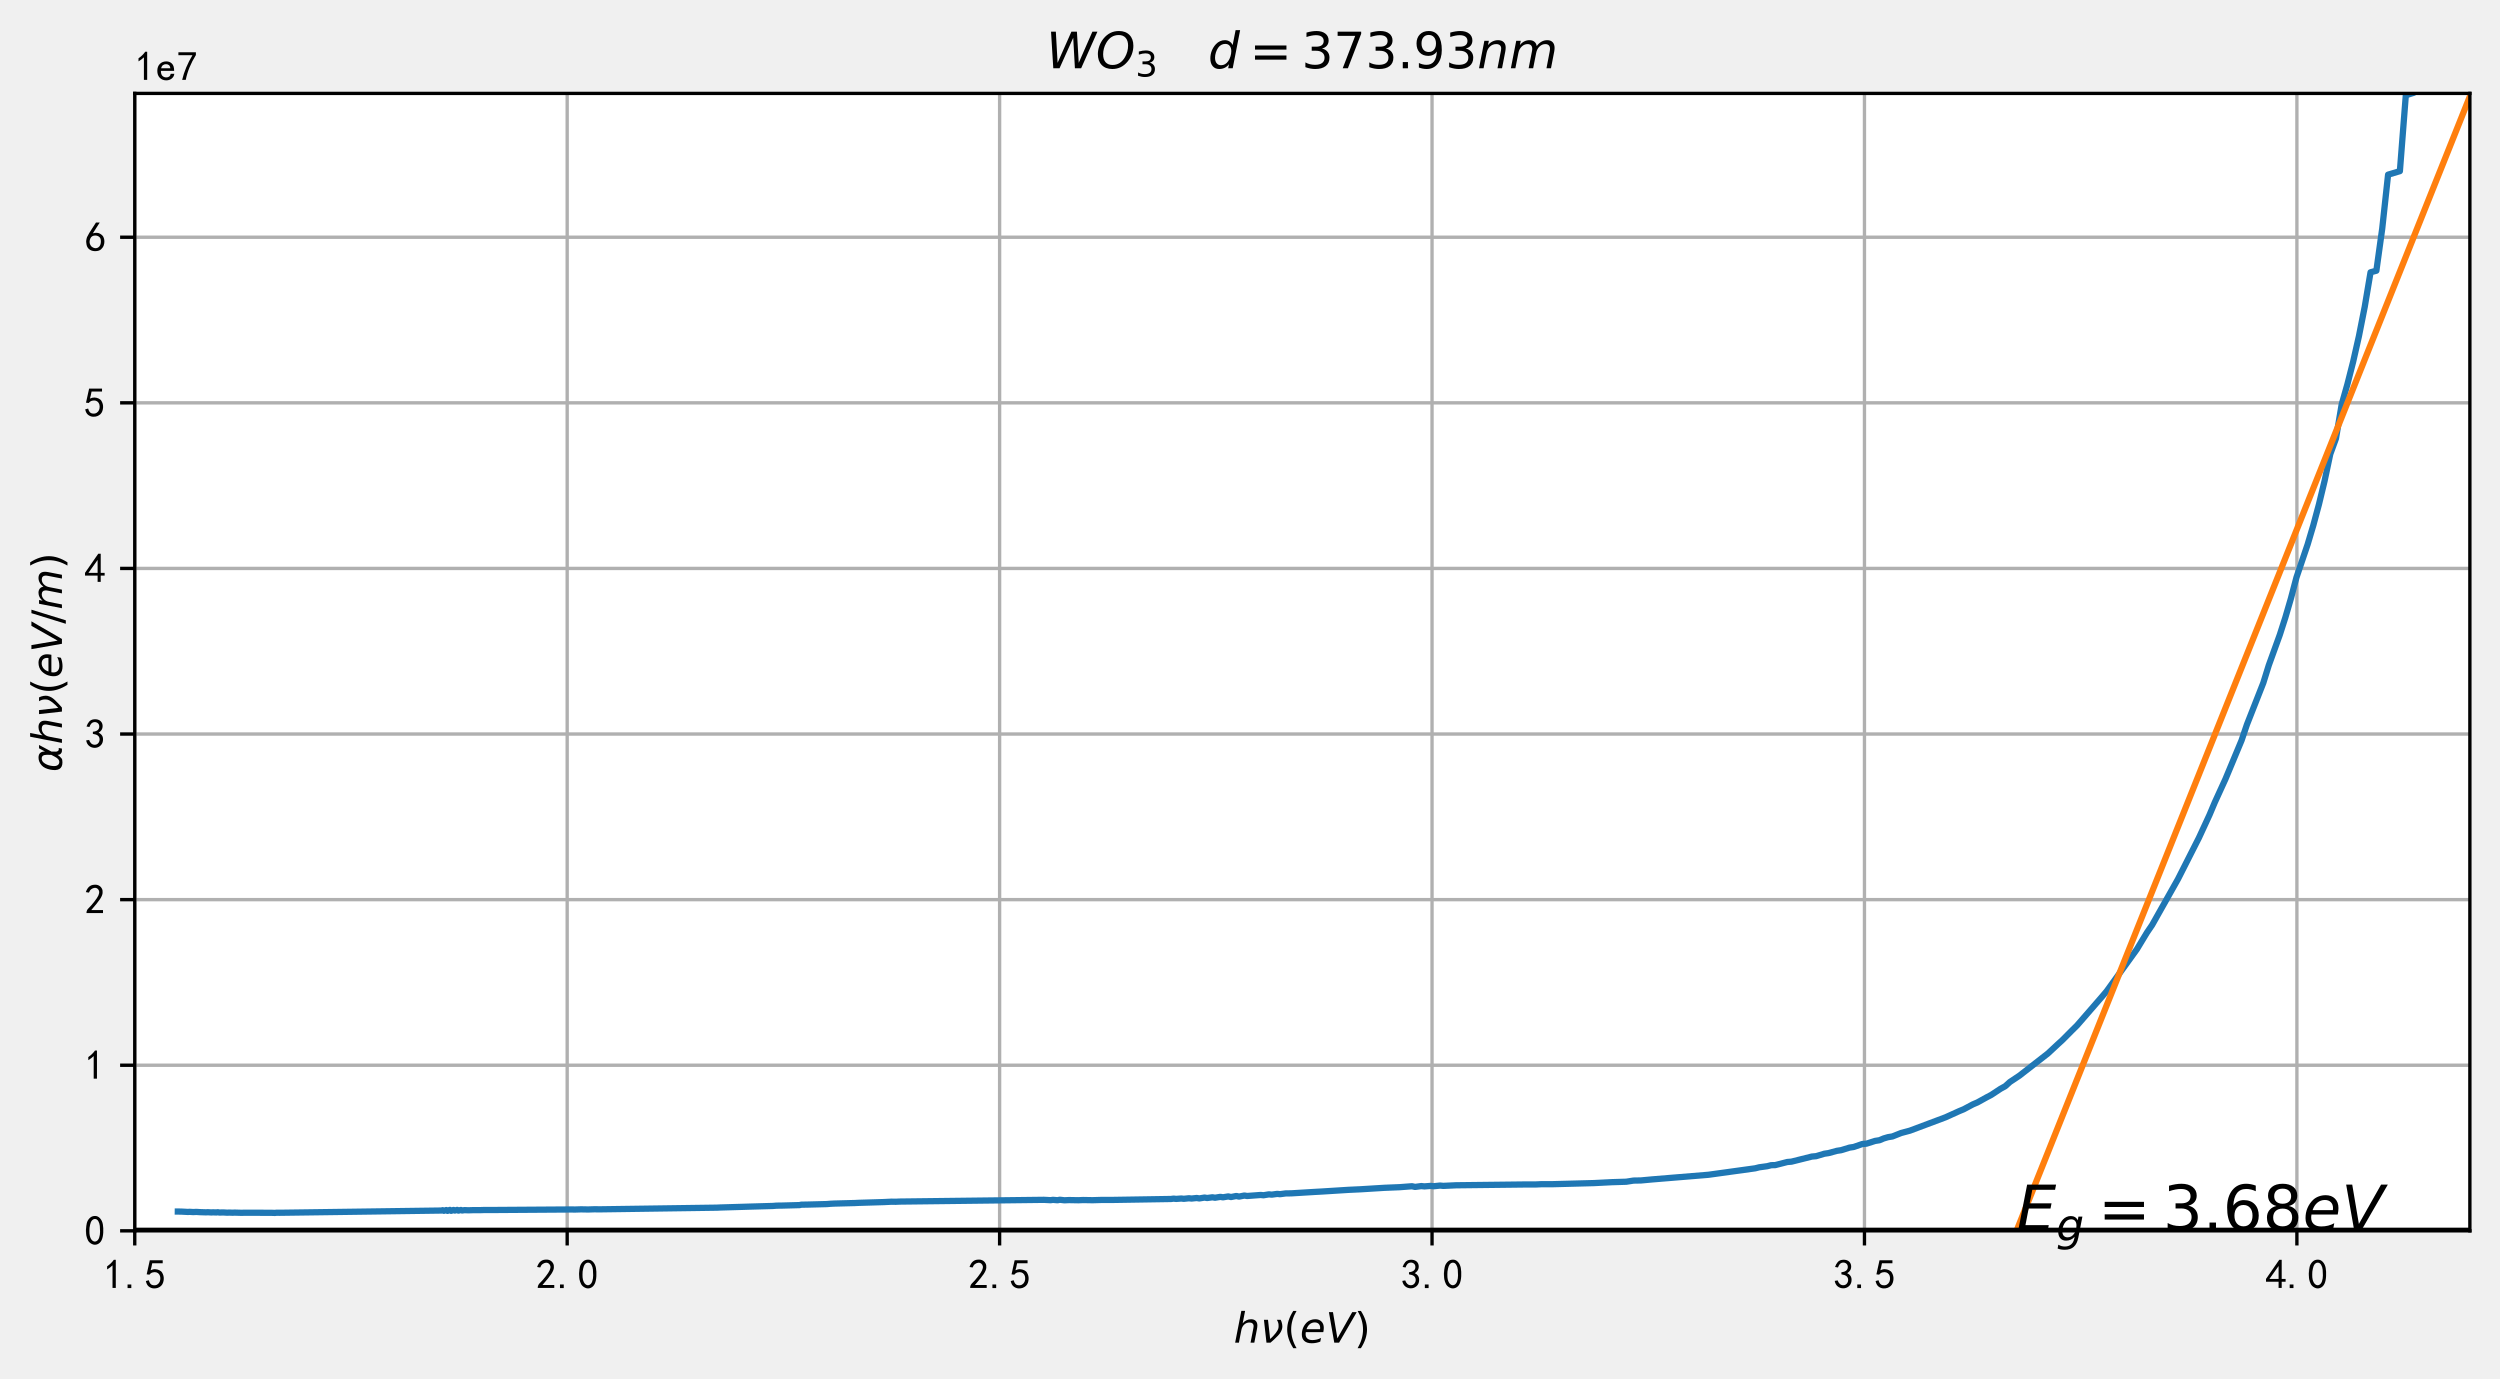
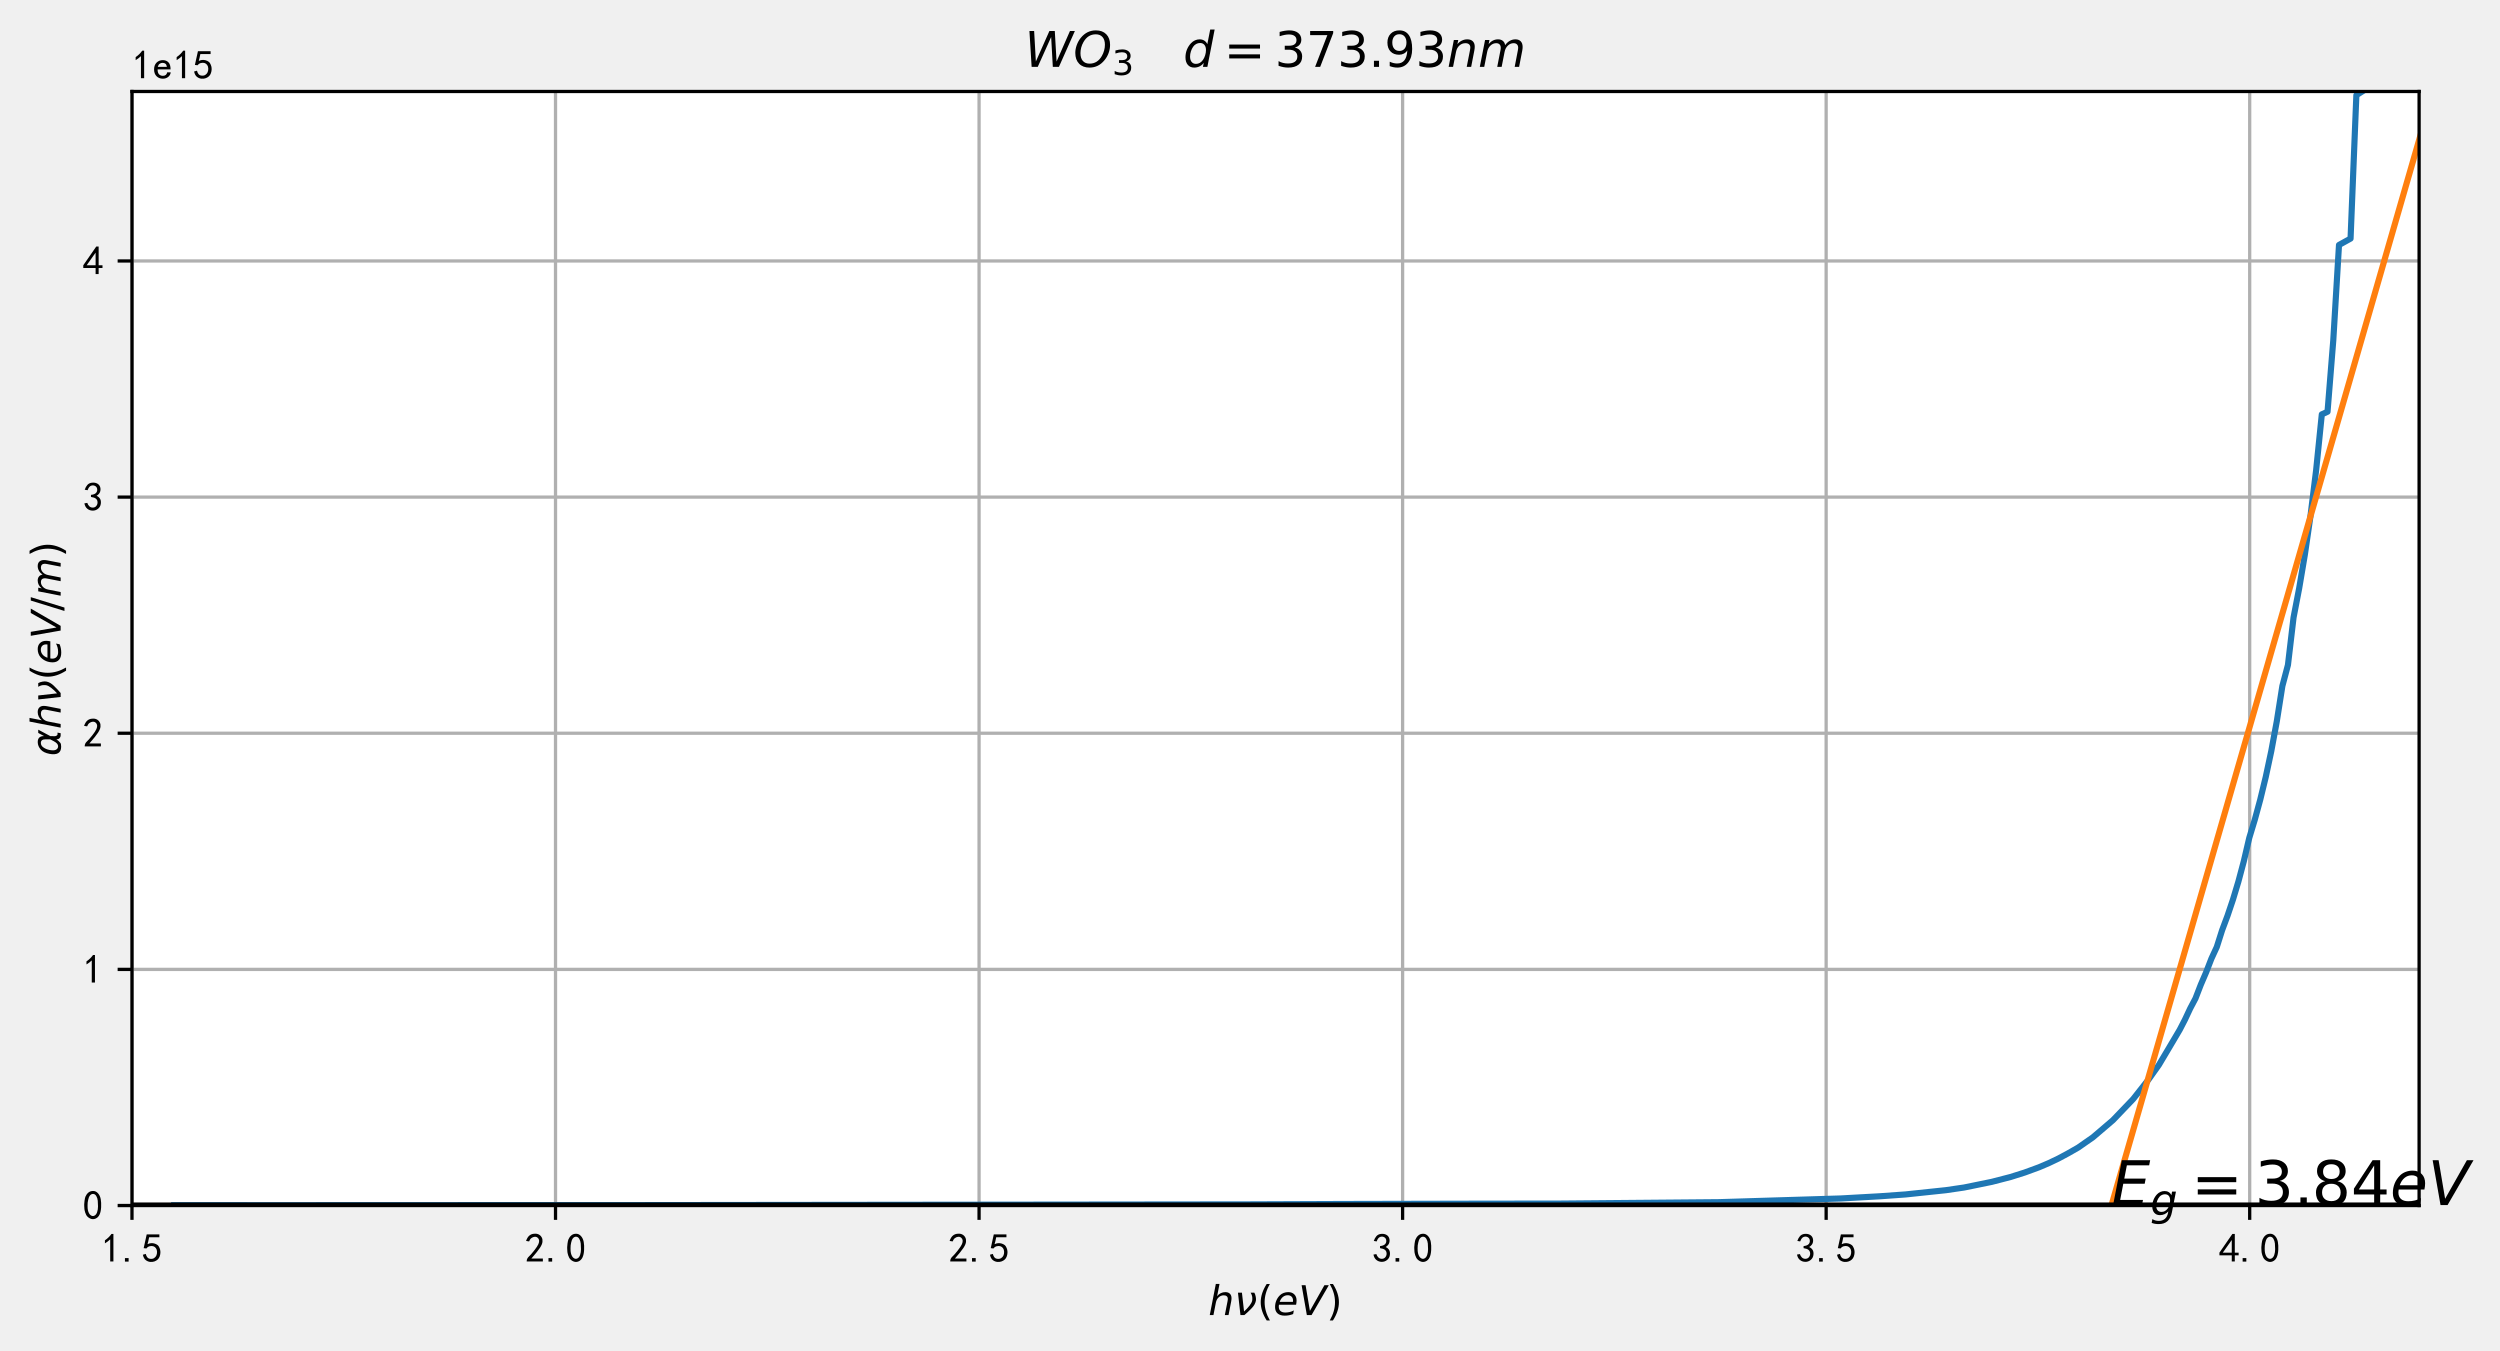
- <svg xmlns="http://www.w3.org/2000/svg" xmlns:xlink="http://www.w3.org/1999/xlink" height="329.445pt" version="1.1" viewBox="0 0 597.4 329.445" width="597.4pt">
+ <svg xmlns="http://www.w3.org/2000/svg" xmlns:xlink="http://www.w3.org/1999/xlink" height="329.445pt" version="1.1" viewBox="0 0 609.936 329.445" width="609.936pt">
  <defs>
    <style type="text/css">*{stroke-linecap:butt;stroke-linejoin:round;}</style>
  </defs>
  <g id="figure_1">
    <g id="patch_1">
-       <path d="M -0 329.445   L 597.4 329.445   L 597.4 0   L -0 0   z  " style="fill:none;" />
+       <path d="M -0 329.445   L 609.936 329.445   L 609.936 0   L -0 0   z  " style="fill:none;" />
    </g>
    <g id="axes_1">
      <g id="patch_2">
        <path d="M 32.2 294.12   L 590.2 294.12   L 590.2 22.32   L 32.2 22.32   z  " style="fill:#ffffff;" />
      </g>
      <g id="matplotlib.axis_1">
        <g id="xtick_1">
          <g id="line2d_1">
-             <path clip-path="url(#p31b78d0f63)" d="M 32.2 294.12   L 32.2 22.32   " style="fill:none;stroke:#b0b0b0;stroke-linecap:square;stroke-width:0.8;" />
+             <path clip-path="url(#p2636907684)" d="M 32.2 294.12   L 32.2 22.32   " style="fill:none;stroke:#b0b0b0;stroke-linecap:square;stroke-width:0.8;" />
          </g>
          <g id="line2d_2">
            <defs>
-               <path d="M 0 0   L 0 3.5   " id="mfb77a8b22a" style="stroke:#000000;stroke-width:0.8;" />
-             </defs>
-             <g>
-               <use style="stroke:#000000;stroke-width:0.8;" x="32.2" xlink:href="#mfb77a8b22a" y="294.12" />
+               <path d="M 0 0   L 0 3.5   " id="m8e6ce86b62" style="stroke:#000000;stroke-width:0.8;" />
+             </defs>
+             <g>
+               <use style="stroke:#000000;stroke-width:0.8;" x="32.2" xlink:href="#m8e6ce86b62" y="294.12" />
            </g>
          </g>
          <g id="text_1">
            <g transform="translate(24.7 307.995)scale(0.1 -0.1)">
              <defs>
                <path d="M 21.875 56.25   Q 16.797 51.172 8.984 46.484   L 8.984 53.906   Q 18.75 60.547 25 69.531   L 29.688 69.531   L 29.688 2.344   L 21.875 2.344   z  " id="SimHei-49" />
                <path d="M 16.797 1.953   L 7.812 1.953   L 7.812 10.547   L 16.797 10.547   z  " id="SimHei-46" />
                <path d="M 8.594 20.703   Q 11.328 10.156 17.969 8.984   Q 24.609 7.812 28.703 10.344   Q 32.812 12.891 34.562 16.984   Q 36.328 21.094 36.125 26.172   Q 35.938 31.25 33.391 34.766   Q 30.859 38.281 26.953 39.453   Q 23.047 40.625 18.156 39.453   Q 13.281 38.281 10.156 33.984   L 3.516 34.766   Q 4.297 37.109 10.938 68.359   L 41.797 68.359   L 41.797 61.328   L 16.797 61.328   Q 14.844 50.781 12.891 44.531   Q 18.75 47.266 23.828 47.062   Q 28.906 46.875 33.594 44.719   Q 38.281 42.578 40.422 38.859   Q 42.578 35.156 43.547 31.438   Q 44.531 27.734 44.328 23.438   Q 44.141 19.141 42.578 14.641   Q 41.016 10.156 37.891 7.219   Q 34.766 4.297 30.266 2.531   Q 25.781 0.781 19.922 1.172   Q 14.062 1.562 8.781 5.469   Q 3.516 9.375 1.562 18.75   z  " id="SimHei-53" />
              </defs>
              <use xlink:href="#SimHei-49" />
              <use x="50" xlink:href="#SimHei-46" />
              <use x="100" xlink:href="#SimHei-53" />
            </g>
          </g>
        </g>
        <g id="xtick_2">
          <g id="line2d_3">
-             <path clip-path="url(#p31b78d0f63)" d="M 135.533 294.12   L 135.533 22.32   " style="fill:none;stroke:#b0b0b0;stroke-linecap:square;stroke-width:0.8;" />
+             <path clip-path="url(#p2636907684)" d="M 135.533 294.12   L 135.533 22.32   " style="fill:none;stroke:#b0b0b0;stroke-linecap:square;stroke-width:0.8;" />
          </g>
          <g id="line2d_4">
            <g>
-               <use style="stroke:#000000;stroke-width:0.8;" x="135.533" xlink:href="#mfb77a8b22a" y="294.12" />
+               <use style="stroke:#000000;stroke-width:0.8;" x="135.533" xlink:href="#m8e6ce86b62" y="294.12" />
            </g>
          </g>
          <g id="text_2">
            <g transform="translate(128.0333 307.995)scale(0.1 -0.1)">
              <defs>
                <path d="M 4.688 3.906   Q 5.078 9.766 10.156 14.453   Q 15.234 19.141 23.047 29.094   Q 30.859 39.062 33.203 44.531   Q 35.547 50 34.953 53.906   Q 34.375 57.812 31.25 60.344   Q 28.125 62.891 24.016 62.5   Q 19.922 62.109 16.203 59.375   Q 12.5 56.641 10.547 51.172   L 3.125 52.344   Q 6.25 61.328 11.125 65.422   Q 16.016 69.531 22.656 69.922   Q 26.562 70.312 29.688 69.719   Q 32.812 69.141 36.125 66.984   Q 39.453 64.844 41.594 60.547   Q 43.75 56.25 43.156 50.188   Q 42.578 44.141 37.109 35.734   Q 31.641 27.344 16.016 9.375   L 44.141 9.375   L 44.141 2.344   L 4.688 2.344   z  " id="SimHei-50" />
                <path d="M 3.125 29.297   Q 3.906 50 6.438 56.047   Q 8.984 62.109 13.672 66.016   Q 18.359 69.922 25.188 69.922   Q 32.031 69.922 37.109 64.25   Q 42.188 58.594 43.75 50   Q 45.312 41.406 44.719 30.266   Q 44.141 19.141 40.812 12.109   Q 37.5 5.078 30.859 2.344   Q 24.219 -0.391 17.578 2.922   Q 10.938 6.25 8.203 11.719   Q 5.469 17.188 4.297 23.234   Q 3.125 29.297 3.906 50   z  M 12.891 52.734   Q 10.547 31.25 12.5 22.844   Q 14.453 14.453 18.938 10.938   Q 23.438 7.422 28.125 9.562   Q 32.812 11.719 34.953 18.156   Q 37.109 24.609 37.109 32.219   Q 37.109 39.844 36.516 46.094   Q 35.938 52.344 33 57.422   Q 30.078 62.5 25.188 62.688   Q 20.312 62.891 16.594 57.812   Q 12.891 52.734 10.547 31.25   z  " id="SimHei-48" />
              </defs>
              <use xlink:href="#SimHei-50" />
              <use x="50" xlink:href="#SimHei-46" />
              <use x="100" xlink:href="#SimHei-48" />
            </g>
          </g>
        </g>
        <g id="xtick_3">
          <g id="line2d_5">
-             <path clip-path="url(#p31b78d0f63)" d="M 238.867 294.12   L 238.867 22.32   " style="fill:none;stroke:#b0b0b0;stroke-linecap:square;stroke-width:0.8;" />
+             <path clip-path="url(#p2636907684)" d="M 238.867 294.12   L 238.867 22.32   " style="fill:none;stroke:#b0b0b0;stroke-linecap:square;stroke-width:0.8;" />
          </g>
          <g id="line2d_6">
            <g>
-               <use style="stroke:#000000;stroke-width:0.8;" x="238.867" xlink:href="#mfb77a8b22a" y="294.12" />
+               <use style="stroke:#000000;stroke-width:0.8;" x="238.867" xlink:href="#m8e6ce86b62" y="294.12" />
            </g>
          </g>
          <g id="text_3">
            <g transform="translate(231.3667 307.995)scale(0.1 -0.1)">
              <use xlink:href="#SimHei-50" />
              <use x="50" xlink:href="#SimHei-46" />
              <use x="100" xlink:href="#SimHei-53" />
            </g>
          </g>
        </g>
        <g id="xtick_4">
          <g id="line2d_7">
-             <path clip-path="url(#p31b78d0f63)" d="M 342.2 294.12   L 342.2 22.32   " style="fill:none;stroke:#b0b0b0;stroke-linecap:square;stroke-width:0.8;" />
+             <path clip-path="url(#p2636907684)" d="M 342.2 294.12   L 342.2 22.32   " style="fill:none;stroke:#b0b0b0;stroke-linecap:square;stroke-width:0.8;" />
          </g>
          <g id="line2d_8">
            <g>
-               <use style="stroke:#000000;stroke-width:0.8;" x="342.2" xlink:href="#mfb77a8b22a" y="294.12" />
+               <use style="stroke:#000000;stroke-width:0.8;" x="342.2" xlink:href="#m8e6ce86b62" y="294.12" />
            </g>
          </g>
          <g id="text_4">
            <g transform="translate(334.7 307.995)scale(0.1 -0.1)">
              <defs>
                <path d="M 3.906 19.141   L 10.938 20.312   Q 12.5 15.234 16.016 11.906   Q 19.531 8.594 24.797 8.781   Q 30.078 8.984 33.203 13.078   Q 36.328 17.188 35.938 22.453   Q 35.547 27.734 31.828 30.656   Q 28.125 33.594 19.922 34.766   L 19.922 39.844   Q 28.125 40.625 31.828 44.141   Q 35.547 47.656 35.156 53.312   Q 34.766 58.984 30.078 61.516   Q 25.391 64.062 20.109 62.109   Q 14.844 60.156 11.719 51.172   L 4.688 52.344   Q 7.031 59.375 11.125 64.062   Q 15.234 68.75 22.266 69.531   Q 29.297 70.312 34.562 67.766   Q 39.844 65.234 41.984 59.953   Q 44.141 54.688 42.578 48.438   Q 41.016 42.188 33.594 37.5   Q 39.062 35.156 41.984 30.469   Q 44.922 25.781 43.938 18.156   Q 42.969 10.547 37.109 5.859   Q 31.25 1.172 23.828 1.359   Q 16.406 1.562 10.938 6.047   Q 5.469 10.547 3.906 19.141   z  " id="SimHei-51" />
              </defs>
              <use xlink:href="#SimHei-51" />
              <use x="50" xlink:href="#SimHei-46" />
              <use x="100" xlink:href="#SimHei-48" />
            </g>
          </g>
        </g>
        <g id="xtick_5">
          <g id="line2d_9">
-             <path clip-path="url(#p31b78d0f63)" d="M 445.533 294.12   L 445.533 22.32   " style="fill:none;stroke:#b0b0b0;stroke-linecap:square;stroke-width:0.8;" />
+             <path clip-path="url(#p2636907684)" d="M 445.533 294.12   L 445.533 22.32   " style="fill:none;stroke:#b0b0b0;stroke-linecap:square;stroke-width:0.8;" />
          </g>
          <g id="line2d_10">
            <g>
-               <use style="stroke:#000000;stroke-width:0.8;" x="445.533" xlink:href="#mfb77a8b22a" y="294.12" />
+               <use style="stroke:#000000;stroke-width:0.8;" x="445.533" xlink:href="#m8e6ce86b62" y="294.12" />
            </g>
          </g>
          <g id="text_5">
            <g transform="translate(438.0333 307.995)scale(0.1 -0.1)">
              <use xlink:href="#SimHei-51" />
              <use x="50" xlink:href="#SimHei-46" />
              <use x="100" xlink:href="#SimHei-53" />
            </g>
          </g>
        </g>
        <g id="xtick_6">
          <g id="line2d_11">
-             <path clip-path="url(#p31b78d0f63)" d="M 548.867 294.12   L 548.867 22.32   " style="fill:none;stroke:#b0b0b0;stroke-linecap:square;stroke-width:0.8;" />
+             <path clip-path="url(#p2636907684)" d="M 548.867 294.12   L 548.867 22.32   " style="fill:none;stroke:#b0b0b0;stroke-linecap:square;stroke-width:0.8;" />
          </g>
          <g id="line2d_12">
            <g>
-               <use style="stroke:#000000;stroke-width:0.8;" x="548.867" xlink:href="#mfb77a8b22a" y="294.12" />
+               <use style="stroke:#000000;stroke-width:0.8;" x="548.867" xlink:href="#m8e6ce86b62" y="294.12" />
            </g>
          </g>
          <g id="text_6">
            <g transform="translate(541.3667 307.995)scale(0.1 -0.1)">
              <defs>
                <path d="M 31.25 17.188   L 1.172 17.188   L 1.172 23.828   L 32.812 69.531   L 38.672 69.531   L 38.672 23.828   L 48.047 23.828   L 48.047 17.188   L 38.672 17.188   L 38.672 2.344   L 31.25 2.344   z  M 31.25 23.828   L 31.25 54.688   L 9.375 23.828   z  " id="SimHei-52" />
              </defs>
              <use xlink:href="#SimHei-52" />
              <use x="50" xlink:href="#SimHei-46" />
              <use x="100" xlink:href="#SimHei-48" />
            </g>
          </g>
        </g>
        <g id="text_7">
          <g transform="translate(294.8 320.845)scale(0.1 -0.1)">
            <defs>
              <path d="M 55.719 33.016   L 49.312 0   L 40.281 0   L 46.688 32.672   Q 47.125 34.969 47.359 36.719   Q 47.609 38.484 47.609 39.5   Q 47.609 43.609 45.016 45.891   Q 42.438 48.188 37.797 48.188   Q 30.562 48.188 25.266 43.297   Q 19.969 38.422 18.406 30.328   L 12.5 0   L 3.516 0   L 18.312 75.984   L 27.297 75.984   L 21.484 46.094   Q 24.906 50.688 30.219 53.344   Q 35.547 56 41.406 56   Q 48.641 56 52.609 52.094   Q 56.594 48.188 56.594 41.109   Q 56.594 39.359 56.375 37.359   Q 56.156 35.359 55.719 33.016   z  " id="DejaVuSans-Oblique-104" />
              <path d="M 14.984 0   L 8.938 54.688   L 18.609 54.688   L 23.781 8.797   Q 30.812 14.844 37.359 23.25   Q 42.281 29.547 43.562 35.016   Q 44.141 37.594 43.891 42.484   Q 43.656 48.297 39.75 54.688   L 48.828 54.688   L 48.828 54.688   Q 51.375 50.344 52.391 44.281   Q 53.375 38.719 52.641 34.906   Q 50.781 25.344 42.484 16.797   Q 31.641 5.672 24.562 0   z  " id="DejaVuSans-Oblique-957" />
              <path d="M 31 75.875   Q 24.469 64.656 21.281 53.656   Q 18.109 42.672 18.109 31.391   Q 18.109 20.125 21.312 9.062   Q 24.516 -2 31 -13.188   L 23.188 -13.188   Q 15.875 -1.703 12.234 9.375   Q 8.594 20.453 8.594 31.391   Q 8.594 42.281 12.203 53.312   Q 15.828 64.359 23.188 75.875   z  " id="DejaVuSans-40" />
              <path d="M 48.094 32.234   Q 48.25 33.016 48.312 33.844   Q 48.391 34.672 48.391 35.5   Q 48.391 41.453 44.891 44.922   Q 41.406 48.391 35.406 48.391   Q 28.719 48.391 23.578 44.156   Q 18.453 39.938 15.828 32.172   z  M 55.906 25.203   L 14.109 25.203   Q 13.812 23.344 13.719 22.266   Q 13.625 21.188 13.625 20.406   Q 13.625 13.625 17.797 9.906   Q 21.969 6.203 29.594 6.203   Q 35.453 6.203 40.672 7.516   Q 45.906 8.844 50.391 11.375   L 48.688 2.484   Q 43.844 0.531 38.688 -0.438   Q 33.547 -1.422 28.219 -1.422   Q 16.844 -1.422 10.719 4.016   Q 4.594 9.469 4.594 19.484   Q 4.594 28.031 7.641 35.375   Q 10.688 42.719 16.609 48.484   Q 20.406 52.094 25.656 54.047   Q 30.906 56 36.812 56   Q 46.094 56 51.578 50.438   Q 57.078 44.875 57.078 35.5   Q 57.078 33.25 56.781 30.688   Q 56.5 28.125 55.906 25.203   z  " id="DejaVuSans-Oblique-101" />
              <path d="M 20.609 0   L 7.812 72.906   L 17.484 72.906   L 28.078 10.203   L 63.484 72.906   L 74.219 72.906   L 32.078 0   z  " id="DejaVuSans-Oblique-86" />
              <path d="M 8.016 75.875   L 15.828 75.875   Q 23.141 64.359 26.781 53.312   Q 30.422 42.281 30.422 31.391   Q 30.422 20.453 26.781 9.375   Q 23.141 -1.703 15.828 -13.188   L 8.016 -13.188   Q 14.5 -2 17.703 9.062   Q 20.906 20.125 20.906 31.391   Q 20.906 42.672 17.703 53.656   Q 14.5 64.656 8.016 75.875   z  " id="DejaVuSans-41" />
            </defs>
            <use transform="translate(0 0.015625)" xlink:href="#DejaVuSans-Oblique-104" />
            <use transform="translate(63.37891 0.015625)" xlink:href="#DejaVuSans-Oblique-957" />
            <use transform="translate(119.2383 0.015625)" xlink:href="#DejaVuSans-40" />
            <use transform="translate(158.252 0.015625)" xlink:href="#DejaVuSans-Oblique-101" />
            <use transform="translate(219.7754 0.015625)" xlink:href="#DejaVuSans-Oblique-86" />
            <use transform="translate(288.1836 0.015625)" xlink:href="#DejaVuSans-41" />
          </g>
        </g>
      </g>
      <g id="matplotlib.axis_2">
        <g id="ytick_1">
          <g id="line2d_13">
-             <path clip-path="url(#p31b78d0f63)" d="M 32.2 294.12   L 590.2 294.12   " style="fill:none;stroke:#b0b0b0;stroke-linecap:square;stroke-width:0.8;" />
+             <path clip-path="url(#p2636907684)" d="M 32.2 294.12   L 590.2 294.12   " style="fill:none;stroke:#b0b0b0;stroke-linecap:square;stroke-width:0.8;" />
          </g>
          <g id="line2d_14">
            <defs>
-               <path d="M 0 0   L -3.5 0   " id="m232d2f6089" style="stroke:#000000;stroke-width:0.8;" />
-             </defs>
-             <g>
-               <use style="stroke:#000000;stroke-width:0.8;" x="32.2" xlink:href="#m232d2f6089" y="294.12" />
+               <path d="M 0 0   L -3.5 0   " id="m79a1cbe8c2" style="stroke:#000000;stroke-width:0.8;" />
+             </defs>
+             <g>
+               <use style="stroke:#000000;stroke-width:0.8;" x="32.2" xlink:href="#m79a1cbe8c2" y="294.12" />
            </g>
          </g>
          <g id="text_8">
            <g transform="translate(20.2 297.5575)scale(0.1 -0.1)">
              <use xlink:href="#SimHei-48" />
            </g>
          </g>
        </g>
        <g id="ytick_2">
          <g id="line2d_15">
-             <path clip-path="url(#p31b78d0f63)" d="M 32.2 254.548   L 590.2 254.548   " style="fill:none;stroke:#b0b0b0;stroke-linecap:square;stroke-width:0.8;" />
+             <path clip-path="url(#p2636907684)" d="M 32.2 236.507   L 590.2 236.507   " style="fill:none;stroke:#b0b0b0;stroke-linecap:square;stroke-width:0.8;" />
          </g>
          <g id="line2d_16">
            <g>
-               <use style="stroke:#000000;stroke-width:0.8;" x="32.2" xlink:href="#m232d2f6089" y="254.548" />
+               <use style="stroke:#000000;stroke-width:0.8;" x="32.2" xlink:href="#m79a1cbe8c2" y="236.507" />
            </g>
          </g>
          <g id="text_9">
-             <g transform="translate(20.2 257.9858)scale(0.1 -0.1)">
+             <g transform="translate(20.2 239.9444)scale(0.1 -0.1)">
              <use xlink:href="#SimHei-49" />
            </g>
          </g>
        </g>
        <g id="ytick_3">
          <g id="line2d_17">
-             <path clip-path="url(#p31b78d0f63)" d="M 32.2 214.977   L 590.2 214.977   " style="fill:none;stroke:#b0b0b0;stroke-linecap:square;stroke-width:0.8;" />
+             <path clip-path="url(#p2636907684)" d="M 32.2 178.894   L 590.2 178.894   " style="fill:none;stroke:#b0b0b0;stroke-linecap:square;stroke-width:0.8;" />
          </g>
          <g id="line2d_18">
            <g>
-               <use style="stroke:#000000;stroke-width:0.8;" x="32.2" xlink:href="#m232d2f6089" y="214.977" />
+               <use style="stroke:#000000;stroke-width:0.8;" x="32.2" xlink:href="#m79a1cbe8c2" y="178.894" />
            </g>
          </g>
          <g id="text_10">
-             <g transform="translate(20.2 218.414)scale(0.1 -0.1)">
+             <g transform="translate(20.2 182.3314)scale(0.1 -0.1)">
              <use xlink:href="#SimHei-50" />
            </g>
          </g>
        </g>
        <g id="ytick_4">
          <g id="line2d_19">
-             <path clip-path="url(#p31b78d0f63)" d="M 32.2 175.405   L 590.2 175.405   " style="fill:none;stroke:#b0b0b0;stroke-linecap:square;stroke-width:0.8;" />
+             <path clip-path="url(#p2636907684)" d="M 32.2 121.281   L 590.2 121.281   " style="fill:none;stroke:#b0b0b0;stroke-linecap:square;stroke-width:0.8;" />
          </g>
          <g id="line2d_20">
            <g>
-               <use style="stroke:#000000;stroke-width:0.8;" x="32.2" xlink:href="#m232d2f6089" y="175.405" />
+               <use style="stroke:#000000;stroke-width:0.8;" x="32.2" xlink:href="#m79a1cbe8c2" y="121.281" />
            </g>
          </g>
          <g id="text_11">
-             <g transform="translate(20.2 178.8423)scale(0.1 -0.1)">
+             <g transform="translate(20.2 124.7183)scale(0.1 -0.1)">
              <use xlink:href="#SimHei-51" />
            </g>
          </g>
        </g>
        <g id="ytick_5">
          <g id="line2d_21">
-             <path clip-path="url(#p31b78d0f63)" d="M 32.2 135.833   L 590.2 135.833   " style="fill:none;stroke:#b0b0b0;stroke-linecap:square;stroke-width:0.8;" />
+             <path clip-path="url(#p2636907684)" d="M 32.2 63.668   L 590.2 63.668   " style="fill:none;stroke:#b0b0b0;stroke-linecap:square;stroke-width:0.8;" />
          </g>
          <g id="line2d_22">
            <g>
-               <use style="stroke:#000000;stroke-width:0.8;" x="32.2" xlink:href="#m232d2f6089" y="135.833" />
+               <use style="stroke:#000000;stroke-width:0.8;" x="32.2" xlink:href="#m79a1cbe8c2" y="63.668" />
            </g>
          </g>
          <g id="text_12">
-             <g transform="translate(20.2 139.2705)scale(0.1 -0.1)">
+             <g transform="translate(20.2 67.1053)scale(0.1 -0.1)">
              <use xlink:href="#SimHei-52" />
            </g>
          </g>
        </g>
-         <g id="ytick_6">
-           <g id="line2d_23">
-             <path clip-path="url(#p31b78d0f63)" d="M 32.2 96.261   L 590.2 96.261   " style="fill:none;stroke:#b0b0b0;stroke-linecap:square;stroke-width:0.8;" />
-           </g>
-           <g id="line2d_24">
-             <g>
-               <use style="stroke:#000000;stroke-width:0.8;" x="32.2" xlink:href="#m232d2f6089" y="96.261" />
-             </g>
-           </g>
-           <g id="text_13">
-             <g transform="translate(20.2 99.69879)scale(0.1 -0.1)">
-               <use xlink:href="#SimHei-53" />
-             </g>
-           </g>
-         </g>
-         <g id="ytick_7">
-           <g id="line2d_25">
-             <path clip-path="url(#p31b78d0f63)" d="M 32.2 56.69   L 590.2 56.69   " style="fill:none;stroke:#b0b0b0;stroke-linecap:square;stroke-width:0.8;" />
-           </g>
-           <g id="line2d_26">
-             <g>
-               <use style="stroke:#000000;stroke-width:0.8;" x="32.2" xlink:href="#m232d2f6089" y="56.69" />
-             </g>
-           </g>
-           <g id="text_14">
-             <g transform="translate(20.2 60.12705)scale(0.1 -0.1)">
-               <defs>
-                 <path d="M 3.516 19.531   Q 4.297 30.859 6.047 34.766   Q 7.812 38.672 11.328 44.531   L 27.344 69.531   L 36.328 69.531   L 19.922 43.75   Q 30.469 46.484 36.719 42.969   Q 42.969 39.453 45.109 34.953   Q 47.266 30.469 47.453 25.188   Q 47.656 19.922 45.891 14.844   Q 44.141 9.766 39.641 5.656   Q 35.156 1.562 27.141 1.172   Q 19.141 0.781 13.469 4.094   Q 7.812 7.422 5.656 13.469   Q 3.516 19.531 4.297 30.859   z  M 12.5 16.016   Q 19.531 8.594 25.391 8.203   Q 31.25 7.812 35.156 12.109   Q 39.062 16.406 39.062 24.609   Q 39.062 32.812 34.172 35.938   Q 29.297 39.062 23.234 38.281   Q 17.188 37.5 14.453 32.422   Q 11.719 27.344 12.109 21.672   Q 12.5 16.016 19.531 8.594   z  " id="SimHei-54" />
-               </defs>
-               <use xlink:href="#SimHei-54" />
-             </g>
-           </g>
-         </g>
-         <g id="text_15">
+         <g id="text_13">
          <g transform="translate(14.8 184.47)rotate(-90)scale(0.1 -0.1)">
            <defs>
              <path d="M 40.922 25.438   L 40.969 36.719   Q 41.016 48.25 32.328 48.297   Q 25.828 48.344 21.781 42.922   Q 16.703 36.234 14.984 27.297   Q 12.891 16.547 15.531 11.422   Q 18.266 6.203 24.172 6.203   Q 30.719 6.203 36.234 16.609   z  M 33.844 55.906   Q 49.078 56.156 48.875 40.375   Q 48.875 40.375 56.5 54.688   L 64.5 54.688   L 48.734 25.047   L 48.578 14.359   Q 48.578 11.969 49.906 9.969   Q 51.422 7.625 52.984 7.625   L 57.328 7.625   L 55.859 0   L 50.438 0   Q 45.844 0 42.531 4.109   Q 40.969 6.156 40.922 10.453   Q 37.75 5.219 32.281 0.781   Q 29.688 -1.266 22.703 -1.219   Q 11.281 -1.125 7.125 6.203   Q 2.875 13.812 5.516 27.297   Q 8.344 41.797 15.766 48.391   Q 24.125 55.766 33.844 55.906   z  " id="DejaVuSans-Oblique-945" />
              <path d="M 25.391 72.906   L 33.688 72.906   L 8.297 -9.281   L 0 -9.281   z  " id="DejaVuSans-47" />
              <path d="M 89.797 33.016   L 83.406 0   L 74.422 0   L 80.719 32.719   Q 81.109 34.812 81.297 36.328   Q 81.5 37.844 81.5 38.922   Q 81.5 43.312 79.047 45.75   Q 76.609 48.188 72.219 48.188   Q 65.672 48.188 60.547 43.281   Q 55.422 38.375 53.906 30.516   L 47.906 0   L 38.922 0   L 45.312 32.719   Q 45.703 34.516 45.891 36.047   Q 46.094 37.594 46.094 38.812   Q 46.094 43.266 43.656 45.719   Q 41.219 48.188 36.922 48.188   Q 30.281 48.188 25.141 43.281   Q 20.016 38.375 18.5 30.516   L 12.5 0   L 3.516 0   L 14.203 54.688   L 23.188 54.688   L 21.484 46.188   Q 25.141 50.984 30.047 53.484   Q 34.969 56 40.578 56   Q 46.531 56 50.359 52.875   Q 54.203 49.75 54.984 44.188   Q 59.078 49.953 64.469 52.969   Q 69.875 56 75.875 56   Q 82.906 56 86.734 51.953   Q 90.578 47.906 90.578 40.484   Q 90.578 38.875 90.375 36.938   Q 90.188 35.016 89.797 33.016   z  " id="DejaVuSans-Oblique-109" />
            </defs>
            <use transform="translate(0 0.015625)" xlink:href="#DejaVuSans-Oblique-945" />
            <use transform="translate(65.91797 0.015625)" xlink:href="#DejaVuSans-Oblique-104" />
            <use transform="translate(129.2969 0.015625)" xlink:href="#DejaVuSans-Oblique-957" />
            <use transform="translate(185.1562 0.015625)" xlink:href="#DejaVuSans-40" />
            <use transform="translate(224.1699 0.015625)" xlink:href="#DejaVuSans-Oblique-101" />
            <use transform="translate(285.6934 0.015625)" xlink:href="#DejaVuSans-Oblique-86" />
            <use transform="translate(354.1016 0.015625)" xlink:href="#DejaVuSans-47" />
            <use transform="translate(387.793 0.015625)" xlink:href="#DejaVuSans-Oblique-109" />
            <use transform="translate(485.2051 0.015625)" xlink:href="#DejaVuSans-41" />
          </g>
        </g>
-         <g id="text_16">
+         <g id="text_14">
          <g transform="translate(32.2 19.32)scale(0.1 -0.1)">
            <defs>
              <path d="M 44.531 16.797   Q 43.75 9.766 38.281 5.469   Q 32.812 1.172 25.391 1.172   Q 16.016 1.172 9.953 7.219   Q 3.906 13.281 3.906 23.828   Q 3.906 34.375 9.953 40.422   Q 16.016 46.484 25.391 46.484   Q 33.594 46.484 38.859 41.203   Q 44.141 35.938 44.141 23.828   L 12.5 23.828   Q 12.5 15.234 16.203 11.719   Q 19.922 8.203 25.391 8.203   Q 29.688 8.203 32.422 10.344   Q 35.156 12.5 35.938 16.797   z  M 35.156 30.078   Q 34.375 35.547 31.641 37.688   Q 28.906 39.844 24.609 39.844   Q 20.703 39.844 17.578 37.688   Q 14.453 35.547 12.891 30.078   z  " id="SimHei-101" />
-               <path d="M 13.281 2.344   Q 20.312 32.031 37.891 61.328   L 4.297 61.328   L 4.297 68.359   L 46.094 68.359   L 46.094 61.719   Q 27.734 32.031 21.875 2.344   L 13.281 2.344   z  " id="SimHei-55" />
            </defs>
            <use xlink:href="#SimHei-49" />
            <use x="50" xlink:href="#SimHei-101" />
-             <use x="100" xlink:href="#SimHei-55" />
-           </g>
-         </g>
-       </g>
-       <g id="line2d_27">
-         <path clip-path="url(#p31b78d0f63)" d="M 42.493 289.511   L 43.295 289.521   L 44.913 289.607   L 45.32 289.579   L 46.137 289.633   L 46.958 289.6   L 47.783 289.654   L 49.238 289.7   L 49.656 289.672   L 50.495 289.726   L 50.916 289.699   L 51.761 289.731   L 51.974 289.663   L 52.398 289.745   L 53.466 289.731   L 54.324 289.785   L 54.755 289.758   L 55.621 289.79   L 56.055 289.763   L 57.585 289.809   L 58.686 289.795   L 64.759 289.807   L 65.677 289.84   L 66.138 289.789   L 66.832 289.803   L 105.497 289.269   L 105.784 289.189   L 106.071 289.337   L 106.647 289.153   L 106.936 289.351   L 107.514 289.116   L 107.804 289.34   L 108.385 289.13   L 108.677 289.279   L 109.26 289.119   L 109.553 289.293   L 110.139 289.133   L 110.433 289.257   L 111.022 289.173   L 111.91 289.213   L 113.099 289.172   L 114.595 289.179   L 115.801 289.138   L 117.318 289.145   L 136.148 289.016   L 137.49 289.026   L 138.841 288.983   L 140.541 289.016   L 141.912 288.972   L 143.638 288.978   L 171.339 288.582   L 172.128 288.543   L 177.323 288.389   L 178.945 288.339   L 184.716 288.175   L 185.553 288.103   L 186.813 288.087   L 191.064 287.969   L 191.493 287.87   L 192.786 287.853   L 197.588 287.726   L 198.471 287.651   L 199.358 287.607   L 204.296 287.475   L 205.205 287.43   L 211.196 287.248   L 213.07 287.156   L 214.012 287.176   L 214.958 287.129   L 249.43 286.711   L 251.063 286.795   L 251.609 286.716   L 252.705 286.808   L 253.255 286.693   L 254.358 286.82   L 255.465 286.769   L 257.694 286.81   L 258.816 286.759   L 261.073 286.8   L 263.349 286.733   L 265.644 286.738   L 279.837 286.508   L 280.444 286.425   L 281.053 286.492   L 282.274 286.4   L 282.887 286.467   L 284.117 286.337   L 284.734 286.404   L 285.971 286.273   L 286.592 286.378   L 287.838 286.171   L 288.463 286.277   L 289.717 286.107   L 290.346 286.212   L 291.609 286.003   L 292.242 286.109   L 293.513 285.898   L 294.151 286.044   L 295.43 285.793   L 296.072 285.939   L 297.361 285.687   L 298.007 285.795   L 301.26 285.55   L 301.915 285.62   L 303.23 285.402   L 303.889 285.472   L 305.213 285.292   L 305.877 285.362   L 307.209 285.181   L 308.548 285.161   L 313.964 284.832   L 316.022 284.717   L 322.28 284.323   L 325.104 284.192   L 330.832 283.839   L 334.468 283.69   L 337.408 283.464   L 338.147 283.627   L 339.631 283.425   L 340.376 283.501   L 341.871 283.386   L 342.621 283.462   L 344.127 283.303   L 344.883 283.379   L 347.924 283.236   L 364.391 283.042   L 366.814 283.047   L 368.44 282.972   L 370.894 282.977   L 380.899 282.71   L 385.16 282.493   L 388.608 282.385   L 390.346 282.112   L 392.093 282.081   L 394.73 281.837   L 408.235 280.727   L 419.435 279.177   L 420.385 278.938   L 422.293 278.677   L 423.251 278.434   L 424.211 278.413   L 427.108 277.671   L 428.079 277.591   L 432.974 276.368   L 433.961 276.283   L 435.944 275.693   L 436.939 275.546   L 438.938 275.003   L 439.942 274.852   L 441.958 274.234   L 442.971 274.079   L 445.004 273.38   L 446.025 273.286   L 448.075 272.635   L 449.105 272.472   L 450.138 272.039   L 451.173 271.736   L 452.211 271.568   L 454.297 270.742   L 456.395 270.181   L 464.907 266.991   L 468.151 265.523   L 469.238 265.075   L 471.422 263.909   L 472.519 263.441   L 474.723 262.221   L 475.829 261.641   L 478.053 260.174   L 479.169 259.561   L 480.289 258.551   L 482.538 257.058   L 489.368 251.741   L 491.672 249.592   L 492.829 248.536   L 495.153 246.202   L 496.321 245.051   L 502.212 238.267   L 503.401 236.865   L 510.612 226.861   L 513.046 222.837   L 514.268 221.041   L 520.437 210.093   L 525.441 200.228   L 527.967 194.768   L 529.236 191.76   L 531.786 186.182   L 535.641 176.933   L 536.935 173.117   L 540.839 163.183   L 542.149 158.972   L 544.781 151.692   L 546.104 147.566   L 547.43 143.029   L 548.761 137.989   L 551.436 130.08   L 552.78 125.558   L 554.129 120.546   L 555.481 114.923   L 556.838 108.515   L 558.2 104.786   L 559.566 96.659   L 560.937 91.811   L 562.312 86.412   L 563.691 80.317   L 565.075 73.313   L 566.464 65.067   L 567.857 64.689   L 569.255 54.631   L 570.657 41.736   L 573.476 40.897   L 574.892 22.772   L 576.313 22.32   L 576.313 22.32   " style="fill:none;stroke:#1f77b4;stroke-linecap:square;stroke-width:1.5;" />
-       </g>
-       <g id="line2d_28">
-         <path clip-path="url(#p31b78d0f63)" d="M 467.356 330.445   L 473.089 316.1   L 479.978 298.862   L 486.867 281.624   L 493.756 264.385   L 500.644 247.147   L 507.533 229.909   L 514.422 212.671   L 521.311 195.433   L 528.2 178.195   L 535.089 160.957   L 541.978 143.719   L 548.867 126.481   L 555.756 109.243   L 562.644 92.004   L 569.533 74.766   L 576.422 57.528   L 583.311 40.29   L 590.2 23.052   L 597.089 5.814   L 598.4 2.533   " style="fill:none;stroke:#ff7f0e;stroke-linecap:square;stroke-width:1.5;" />
-       </g>
-       <g id="line2d_29">
-         <path clip-path="url(#p31b78d0f63)" d="M -1 294.12   L 598.4 294.12   L 598.4 294.12   " style="fill:none;stroke:#000000;stroke-linecap:square;stroke-width:1.5;" />
+             <use x="100" xlink:href="#SimHei-49" />
+             <use x="150" xlink:href="#SimHei-53" />
+           </g>
+         </g>
+       </g>
+       <g id="line2d_23">
+         <path clip-path="url(#p2636907684)" d="M 42.493 294.042   L 66.601 294.05   L 84.624 294.046   L 102.934 294.035   L 121.008 294.028   L 154.662 294.019   L 304.55 293.839   L 327.954 293.744   L 358.806 293.673   L 380.899 293.641   L 419.435 293.298   L 449.105 292.396   L 458.505 291.87   L 464.907 291.412   L 474.723 290.376   L 479.169 289.726   L 481.412 289.27   L 485.938 288.342   L 490.518 287.159   L 493.989 286.062   L 497.492 284.776   L 499.845 283.772   L 502.212 282.643   L 504.594 281.365   L 506.99 279.996   L 510.612 277.476   L 515.494 273.308   L 520.437 268.143   L 524.184 263.385   L 526.702 259.832   L 529.236 255.572   L 531.786 251.256   L 533.067 248.778   L 534.352 246.039   L 535.641 243.595   L 536.935 240.25   L 538.232 237.228   L 539.533 233.871   L 540.839 231.042   L 542.149 226.919   L 543.463 223.399   L 544.781 219.485   L 546.104 215.098   L 547.43 210.13   L 548.761 204.433   L 550.097 200.029   L 551.436 195.117   L 552.78 189.583   L 554.129 183.274   L 555.481 175.976   L 556.838 167.376   L 558.2 162.231   L 559.566 150.666   L 560.937 143.535   L 562.312 135.391   L 563.691 125.939   L 565.075 114.738   L 566.464 101.091   L 567.857 100.453   L 569.255 83.101   L 570.657 59.765   L 573.476 58.205   L 574.892 23.224   L 576.313 22.32   L 576.313 22.32   " style="fill:none;stroke:#1f77b4;stroke-linecap:square;stroke-width:1.5;" />
+       </g>
+       <g id="line2d_24">
+         <path clip-path="url(#p2636907684)" d="M 504.646 330.445   L 507.533 320.446   L 514.422 296.59   L 521.311 272.734   L 528.2 248.879   L 535.089 225.023   L 541.978 201.168   L 548.867 177.312   L 555.756 153.456   L 562.644 129.601   L 569.533 105.745   L 576.422 81.89   L 583.311 58.034   L 590.2 34.178   L 597.089 10.323   L 600.359 -1   " style="fill:none;stroke:#ff7f0e;stroke-linecap:square;stroke-width:1.5;" />
+       </g>
+       <g id="line2d_25">
+         <path clip-path="url(#p2636907684)" d="M -1 294.12   L 610.936 294.12   L 610.936 294.12   " style="fill:none;stroke:#000000;stroke-linecap:square;stroke-width:1.5;" />
      </g>
      <g id="patch_3">
        <path d="M 32.2 294.12   L 32.2 22.32   " style="fill:none;stroke:#000000;stroke-linecap:square;stroke-linejoin:miter;stroke-width:0.8;" />
      </g>
      <g id="patch_4">
        <path d="M 590.2 294.12   L 590.2 22.32   " style="fill:none;stroke:#000000;stroke-linecap:square;stroke-linejoin:miter;stroke-width:0.8;" />
      </g>
      <g id="patch_5">
        <path d="M 32.2 294.12   L 590.2 294.12   " style="fill:none;stroke:#000000;stroke-linecap:square;stroke-linejoin:miter;stroke-width:0.8;" />
      </g>
      <g id="patch_6">
        <path d="M 32.2 22.32   L 590.2 22.32   " style="fill:none;stroke:#000000;stroke-linecap:square;stroke-linejoin:miter;stroke-width:0.8;" />
      </g>
-       <g id="text_17">
-         <g transform="translate(481.8727 294.12)scale(0.15 -0.15)">
+       <g id="text_15">
+         <g transform="translate(515.1355 294.12)scale(0.15 -0.15)">
          <defs>
            <path d="M 16.891 72.906   L 62.984 72.906   L 61.375 64.594   L 25.094 64.594   L 20.906 43.016   L 55.719 43.016   L 54.109 34.719   L 19.281 34.719   L 14.203 8.297   L 51.312 8.297   L 49.703 0   L 2.688 0   z  " id="DejaVuSans-Oblique-69" />
            <path d="M 59.625 54.688   L 50.297 6.781   Q 47.609 -7.125 40.016 -13.953   Q 32.422 -20.797 19.578 -20.797   Q 14.844 -20.797 10.781 -20.094   Q 6.734 -19.391 3.219 -17.922   L 4.891 -9.188   Q 8.203 -11.328 11.906 -12.344   Q 15.625 -13.375 19.828 -13.375   Q 28.375 -13.375 33.859 -8.703   Q 39.359 -4.047 41.109 4.688   L 41.891 8.797   Q 38.141 4.5 33.156 2.25   Q 28.172 0 22.406 0   Q 14.109 0 9.344 5.484   Q 4.594 10.984 4.594 20.609   Q 4.594 28.172 7.469 35.422   Q 10.359 42.672 15.578 48.297   Q 19.047 52 23.656 54   Q 28.266 56 33.297 56   Q 38.812 56 42.906 53.438   Q 47.016 50.875 49.031 46.188   L 50.594 54.688   z  M 46.094 34.625   Q 46.094 41.266 42.969 44.875   Q 39.844 48.484 34.078 48.484   Q 30.516 48.484 27.297 47.062   Q 24.078 45.656 21.781 43.109   Q 18.062 38.922 15.984 33.234   Q 13.922 27.547 13.922 21.484   Q 13.922 14.75 17.062 11.125   Q 20.219 7.516 26.125 7.516   Q 34.672 7.516 40.375 15.25   Q 46.094 23 46.094 34.625   z  " id="DejaVuSans-Oblique-103" />
            <path d="M 10.594 45.406   L 73.188 45.406   L 73.188 37.203   L 10.594 37.203   z  M 10.594 25.484   L 73.188 25.484   L 73.188 17.188   L 10.594 17.188   z  " id="DejaVuSans-61" />
            <path d="M 40.578 39.312   Q 47.656 37.797 51.625 33   Q 55.609 28.219 55.609 21.188   Q 55.609 10.406 48.188 4.484   Q 40.766 -1.422 27.094 -1.422   Q 22.516 -1.422 17.656 -0.516   Q 12.797 0.391 7.625 2.203   L 7.625 11.719   Q 11.719 9.328 16.594 8.109   Q 21.484 6.891 26.812 6.891   Q 36.078 6.891 40.938 10.547   Q 45.797 14.203 45.797 21.188   Q 45.797 27.641 41.281 31.266   Q 36.766 34.906 28.719 34.906   L 20.219 34.906   L 20.219 43.016   L 29.109 43.016   Q 36.375 43.016 40.234 45.922   Q 44.094 48.828 44.094 54.297   Q 44.094 59.906 40.109 62.906   Q 36.141 65.922 28.719 65.922   Q 24.656 65.922 20.016 65.031   Q 15.375 64.156 9.812 62.312   L 9.812 71.094   Q 15.438 72.656 20.344 73.438   Q 25.25 74.219 29.594 74.219   Q 40.828 74.219 47.359 69.109   Q 53.906 64.016 53.906 55.328   Q 53.906 49.266 50.438 45.094   Q 46.969 40.922 40.578 39.312   z  " id="DejaVuSans-51" />
            <path d="M 10.688 12.406   L 21 12.406   L 21 0   L 10.688 0   z  " id="DejaVuSans-46" />
-             <path d="M 33.016 40.375   Q 26.375 40.375 22.484 35.828   Q 18.609 31.297 18.609 23.391   Q 18.609 15.531 22.484 10.953   Q 26.375 6.391 33.016 6.391   Q 39.656 6.391 43.531 10.953   Q 47.406 15.531 47.406 23.391   Q 47.406 31.297 43.531 35.828   Q 39.656 40.375 33.016 40.375   z  M 52.594 71.297   L 52.594 62.312   Q 48.875 64.062 45.094 64.984   Q 41.312 65.922 37.594 65.922   Q 27.828 65.922 22.672 59.328   Q 17.531 52.734 16.797 39.406   Q 19.672 43.656 24.016 45.922   Q 28.375 48.188 33.594 48.188   Q 44.578 48.188 50.953 41.516   Q 57.328 34.859 57.328 23.391   Q 57.328 12.156 50.688 5.359   Q 44.047 -1.422 33.016 -1.422   Q 20.359 -1.422 13.672 8.266   Q 6.984 17.969 6.984 36.375   Q 6.984 53.656 15.188 63.938   Q 23.391 74.219 37.203 74.219   Q 40.922 74.219 44.703 73.484   Q 48.484 72.75 52.594 71.297   z  " id="DejaVuSans-54" />
            <path d="M 31.781 34.625   Q 24.75 34.625 20.719 30.859   Q 16.703 27.094 16.703 20.516   Q 16.703 13.922 20.719 10.156   Q 24.75 6.391 31.781 6.391   Q 38.812 6.391 42.859 10.172   Q 46.922 13.969 46.922 20.516   Q 46.922 27.094 42.891 30.859   Q 38.875 34.625 31.781 34.625   z  M 21.922 38.812   Q 15.578 40.375 12.031 44.719   Q 8.5 49.078 8.5 55.328   Q 8.5 64.062 14.719 69.141   Q 20.953 74.219 31.781 74.219   Q 42.672 74.219 48.875 69.141   Q 55.078 64.062 55.078 55.328   Q 55.078 49.078 51.531 44.719   Q 48 40.375 41.703 38.812   Q 48.828 37.156 52.797 32.312   Q 56.781 27.484 56.781 20.516   Q 56.781 9.906 50.312 4.234   Q 43.844 -1.422 31.781 -1.422   Q 19.734 -1.422 13.25 4.234   Q 6.781 9.906 6.781 20.516   Q 6.781 27.484 10.781 32.312   Q 14.797 37.156 21.922 38.812   z  M 18.312 54.391   Q 18.312 48.734 21.844 45.562   Q 25.391 42.391 31.781 42.391   Q 38.141 42.391 41.719 45.562   Q 45.312 48.734 45.312 54.391   Q 45.312 60.062 41.719 63.234   Q 38.141 66.406 31.781 66.406   Q 25.391 66.406 21.844 63.234   Q 18.312 60.062 18.312 54.391   z  " id="DejaVuSans-56" />
+             <path d="M 37.797 64.312   L 12.891 25.391   L 37.797 25.391   z  M 35.203 72.906   L 47.609 72.906   L 47.609 25.391   L 58.016 25.391   L 58.016 17.188   L 47.609 17.188   L 47.609 0   L 37.797 0   L 37.797 17.188   L 4.891 17.188   L 4.891 26.703   z  " id="DejaVuSans-52" />
          </defs>
          <use transform="translate(0 0.78125)" xlink:href="#DejaVuSans-Oblique-69" />
          <use transform="translate(63.18359 -15.625)scale(0.7)" xlink:href="#DejaVuSans-Oblique-103" />
          <use transform="translate(129.834 0.78125)" xlink:href="#DejaVuSans-61" />
          <use transform="translate(233.1055 0.78125)" xlink:href="#DejaVuSans-51" />
          <use transform="translate(296.7285 0.78125)" xlink:href="#DejaVuSans-46" />
-           <use transform="translate(328.5156 0.78125)" xlink:href="#DejaVuSans-54" />
-           <use transform="translate(392.1387 0.78125)" xlink:href="#DejaVuSans-56" />
-           <use transform="translate(455.7617 0.78125)" xlink:href="#DejaVuSans-Oblique-101" />
-           <use transform="translate(517.2852 0.78125)" xlink:href="#DejaVuSans-Oblique-86" />
-         </g>
-       </g>
-       <g id="text_18">
+           <use transform="translate(325.8906 0.78125)" xlink:href="#DejaVuSans-56" />
+           <use transform="translate(389.5137 0.78125)" xlink:href="#DejaVuSans-52" />
+           <use transform="translate(453.1367 0.78125)" xlink:href="#DejaVuSans-Oblique-101" />
+           <use transform="translate(514.6602 0.78125)" xlink:href="#DejaVuSans-Oblique-86" />
+         </g>
+       </g>
+       <g id="text_16">
        <g transform="translate(250 16.32)scale(0.12 -0.12)">
          <defs>
            <path d="M 9.625 72.906   L 19.188 72.906   L 22.703 10.891   L 50.203 72.906   L 61.188 72.906   L 64.797 10.891   L 92 72.906   L 102 72.906   L 69.578 0   L 57.172 0   L 53.812 60.797   L 26.516 0   L 14.109 0   z  " id="DejaVuSans-Oblique-87" />
            <path d="M 45.609 66.219   Q 37.5 66.219 31.297 62.281   Q 25.094 58.344 20.516 50.297   Q 17.578 45.172 16.031 39.406   Q 14.5 33.641 14.5 27.781   Q 14.5 17.625 19.359 12.109   Q 24.219 6.594 33.109 6.594   Q 41.109 6.594 47.375 10.562   Q 53.656 14.547 58.109 22.406   Q 61.078 27.688 62.641 33.469   Q 64.203 39.266 64.203 45.016   Q 64.203 55.125 59.312 60.672   Q 54.438 66.219 45.609 66.219   z  M 32.812 -1.422   Q 19.391 -1.422 11.688 6.531   Q 4 14.5 4 28.328   Q 4 36.234 7 44.484   Q 10.016 52.734 15.281 59.188   Q 21.484 66.75 29.094 70.484   Q 36.719 74.219 45.906 74.219   Q 59.281 74.219 66.984 66.328   Q 74.703 58.453 74.703 44.828   Q 74.703 36.422 71.766 28.312   Q 68.844 20.219 63.375 13.625   Q 57.125 6 49.578 2.281   Q 42.047 -1.422 32.812 -1.422   z  " id="DejaVuSans-Oblique-79" />
            <path d="M 41.797 8.203   Q 38.188 3.469 33.25 1.016   Q 28.328 -1.422 22.312 -1.422   Q 14.109 -1.422 9.344 4.172   Q 4.594 9.766 4.594 19.484   Q 4.594 27.594 7.469 34.938   Q 10.359 42.281 15.828 48.094   Q 19.438 51.953 23.969 53.969   Q 28.516 56 33.5 56   Q 38.766 56 42.797 53.453   Q 46.828 50.922 49.031 46.188   L 54.891 75.984   L 63.922 75.984   L 49.125 0   L 40.094 0   z  M 13.922 21.094   Q 13.922 14.016 17.109 10.062   Q 20.312 6.109 25.984 6.109   Q 30.172 6.109 33.766 8.125   Q 37.359 10.156 40.094 14.109   Q 42.969 18.219 44.625 23.578   Q 46.297 28.953 46.297 34.188   Q 46.297 40.969 43.094 44.766   Q 39.891 48.578 34.281 48.578   Q 30.031 48.578 26.359 46.578   Q 22.703 44.578 20.125 40.828   Q 17.281 36.766 15.594 31.391   Q 13.922 26.031 13.922 21.094   z  " id="DejaVuSans-Oblique-100" />
            <path d="M 8.203 72.906   L 55.078 72.906   L 55.078 68.703   L 28.609 0   L 18.312 0   L 43.219 64.594   L 8.203 64.594   z  " id="DejaVuSans-55" />
            <path d="M 10.984 1.516   L 10.984 10.5   Q 14.703 8.734 18.5 7.812   Q 22.312 6.891 25.984 6.891   Q 35.75 6.891 40.891 13.453   Q 46.047 20.016 46.781 33.406   Q 43.953 29.203 39.594 26.953   Q 35.25 24.703 29.984 24.703   Q 19.047 24.703 12.672 31.312   Q 6.297 37.938 6.297 49.422   Q 6.297 60.641 12.938 67.422   Q 19.578 74.219 30.609 74.219   Q 43.266 74.219 49.922 64.516   Q 56.594 54.828 56.594 36.375   Q 56.594 19.141 48.406 8.859   Q 40.234 -1.422 26.422 -1.422   Q 22.703 -1.422 18.891 -0.688   Q 15.094 0.047 10.984 1.516   z  M 30.609 32.422   Q 37.25 32.422 41.125 36.953   Q 45.016 41.5 45.016 49.422   Q 45.016 57.281 41.125 61.844   Q 37.25 66.406 30.609 66.406   Q 23.969 66.406 20.094 61.844   Q 16.219 57.281 16.219 49.422   Q 16.219 41.5 20.094 36.953   Q 23.969 32.422 30.609 32.422   z  " id="DejaVuSans-57" />
            <path d="M 55.719 33.016   L 49.312 0   L 40.281 0   L 46.688 32.672   Q 47.125 34.969 47.359 36.719   Q 47.609 38.484 47.609 39.5   Q 47.609 43.609 45.016 45.891   Q 42.438 48.188 37.797 48.188   Q 30.562 48.188 25.344 43.375   Q 20.125 38.578 18.5 30.328   L 12.5 0   L 3.516 0   L 14.109 54.688   L 23.094 54.688   L 21.297 46.094   Q 25.047 50.828 30.312 53.406   Q 35.594 56 41.406 56   Q 48.641 56 52.609 52.094   Q 56.594 48.188 56.594 41.109   Q 56.594 39.359 56.375 37.359   Q 56.156 35.359 55.719 33.016   z  " id="DejaVuSans-Oblique-110" />
          </defs>
          <use transform="translate(0 0.015625)" xlink:href="#DejaVuSans-Oblique-87" />
          <use transform="translate(98.87695 0.015625)" xlink:href="#DejaVuSans-Oblique-79" />
          <use transform="translate(177.5879 -16.39062)scale(0.7)" xlink:href="#DejaVuSans-51" />
          <use transform="translate(322.2695 0.015625)" xlink:href="#DejaVuSans-Oblique-100" />
          <use transform="translate(405.2285 0.015625)" xlink:href="#DejaVuSans-61" />
          <use transform="translate(508.5 0.015625)" xlink:href="#DejaVuSans-51" />
          <use transform="translate(572.123 0.015625)" xlink:href="#DejaVuSans-55" />
          <use transform="translate(635.7461 0.015625)" xlink:href="#DejaVuSans-51" />
          <use transform="translate(699.3691 0.015625)" xlink:href="#DejaVuSans-46" />
          <use transform="translate(731.1563 0.015625)" xlink:href="#DejaVuSans-57" />
          <use transform="translate(794.7793 0.015625)" xlink:href="#DejaVuSans-51" />
          <use transform="translate(858.4023 0.015625)" xlink:href="#DejaVuSans-Oblique-110" />
          <use transform="translate(921.7813 0.015625)" xlink:href="#DejaVuSans-Oblique-109" />
        </g>
      </g>
    </g>
  </g>
  <defs>
-     <clipPath id="p31b78d0f63">
+     <clipPath id="p2636907684">
      <rect height="271.8" width="558" x="32.2" y="22.32" />
    </clipPath>
  </defs>
</svg>
